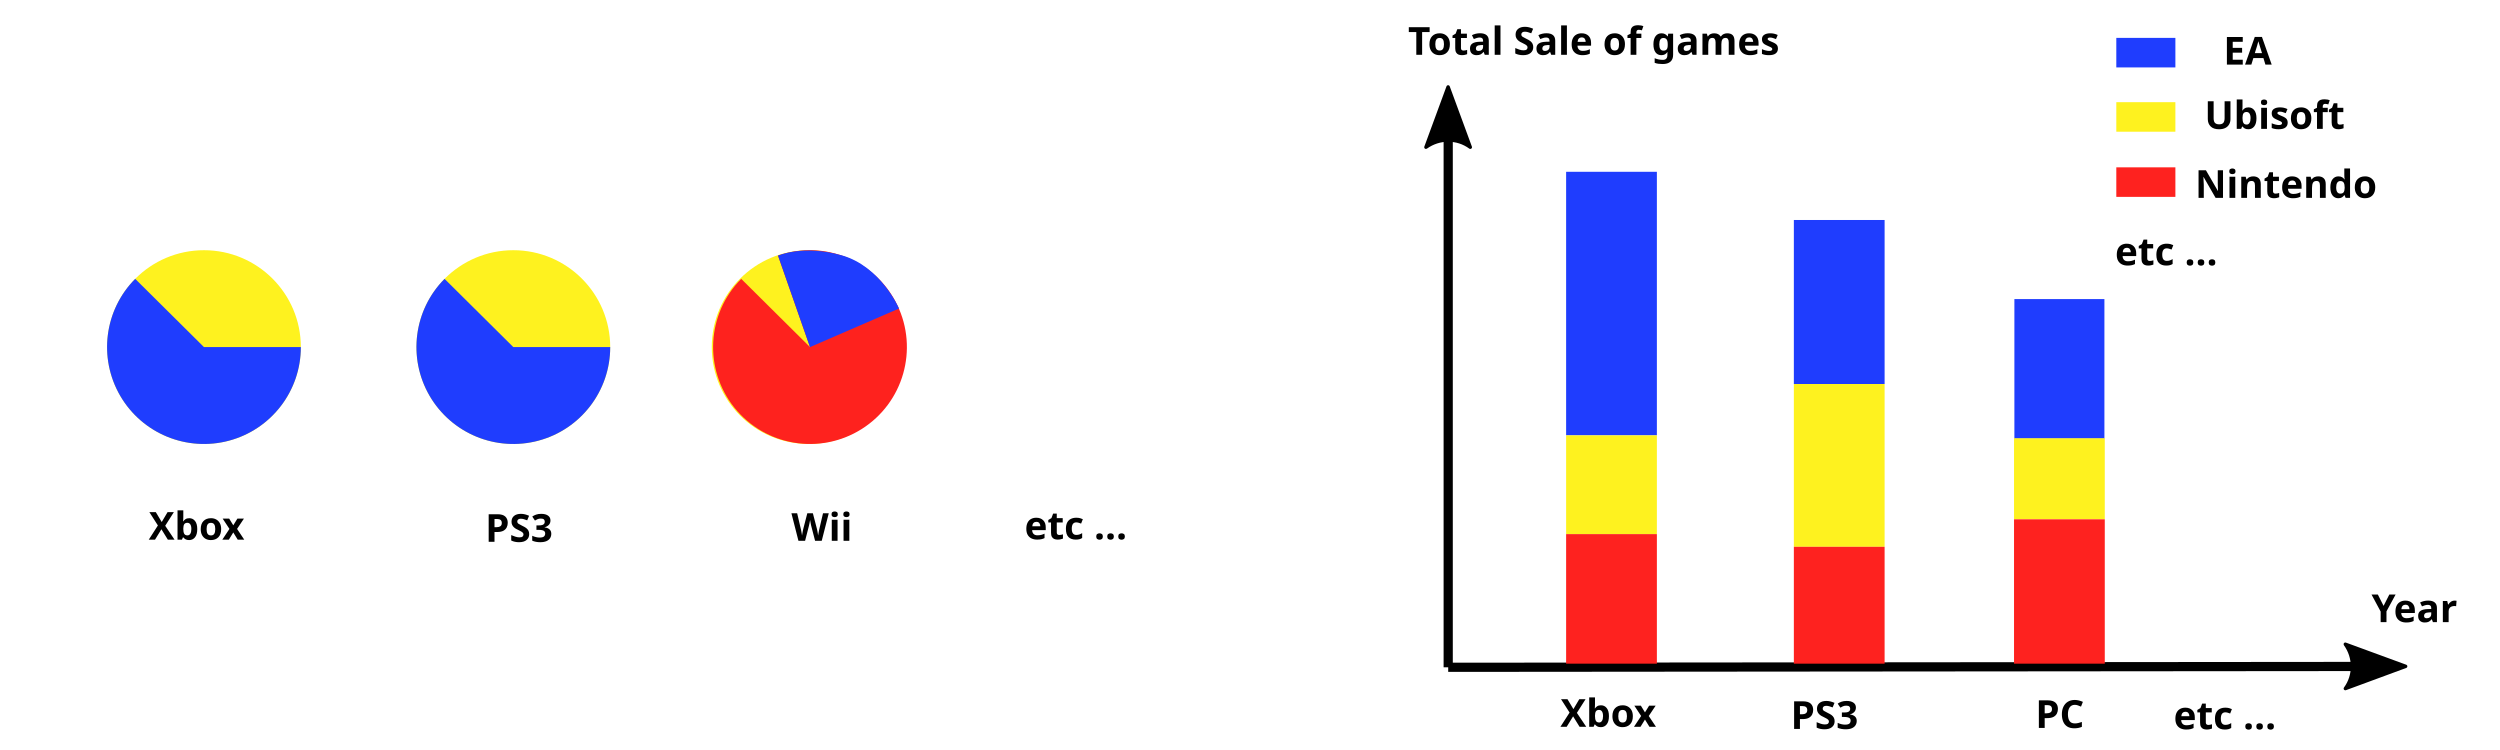
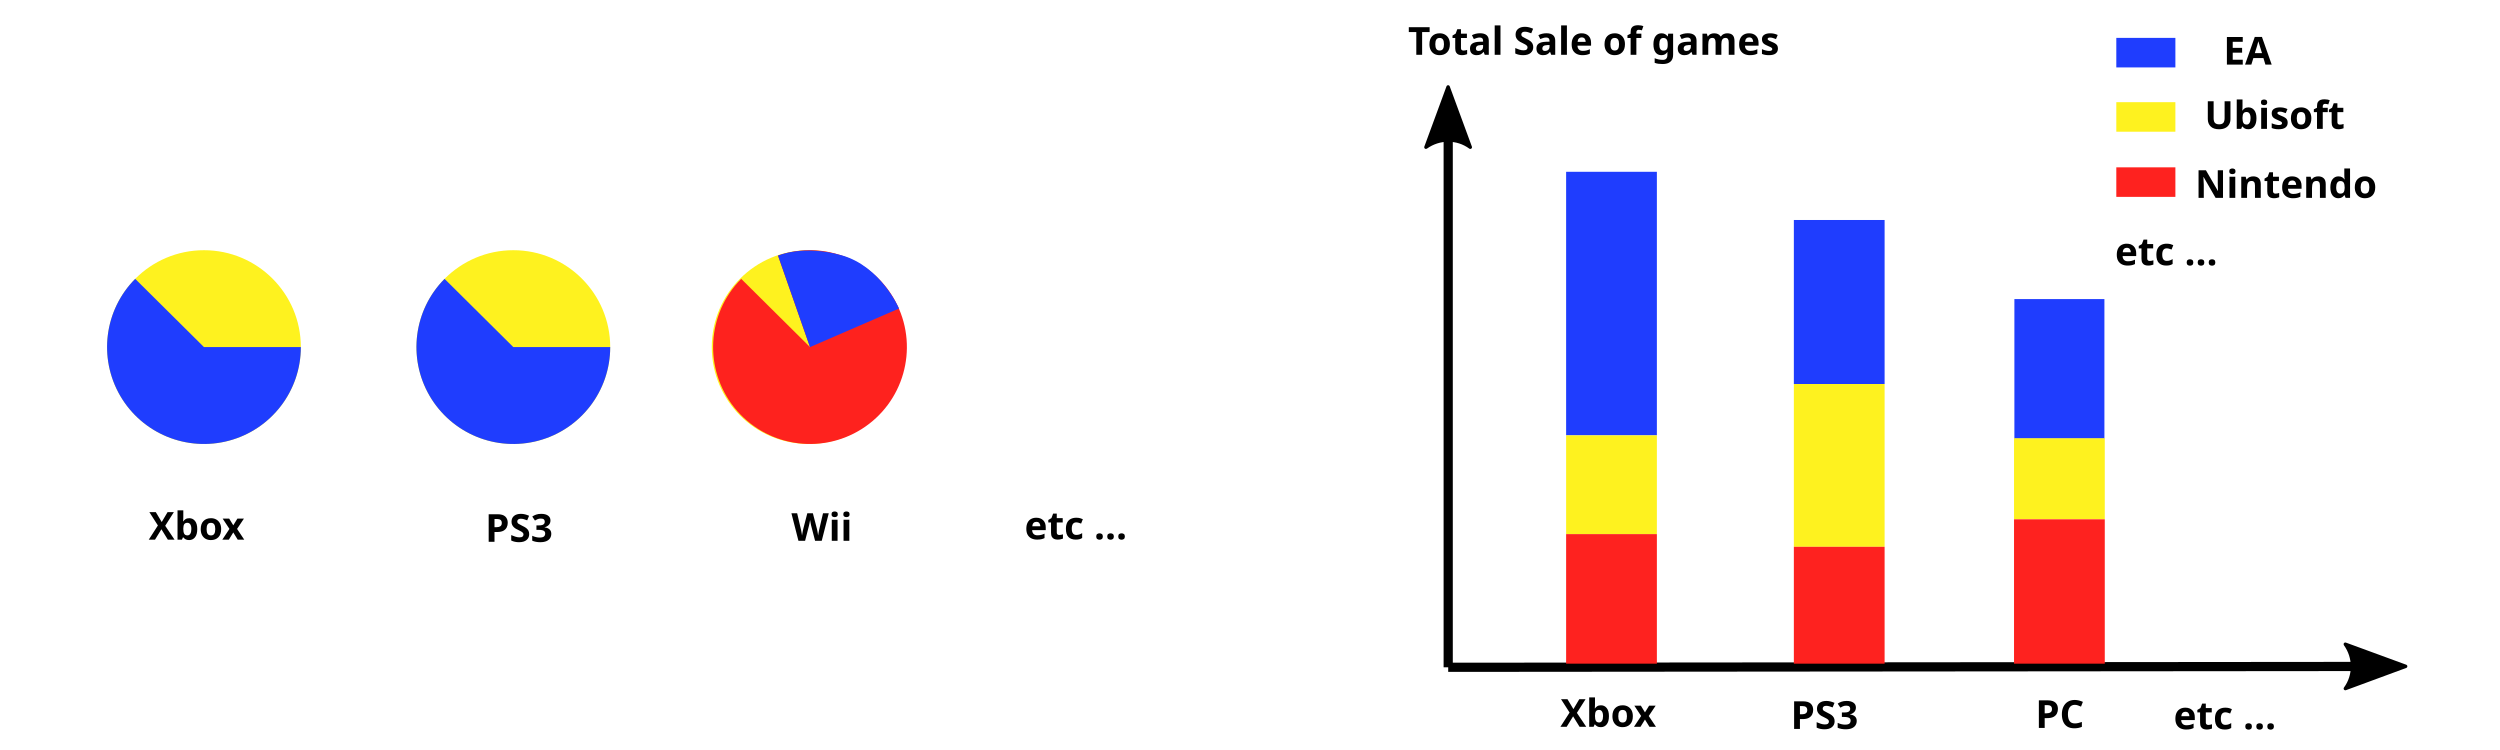
<svg xmlns="http://www.w3.org/2000/svg" width="1000mm" height="300mm" viewBox="0 0 1000 300" version="1.1" id="svg8">
  <defs id="defs2">
    <marker style="overflow:visible" id="marker4698" refX="0" refY="0" orient="auto">
      <path transform="scale(-0.6)" d="M 8.719,4.034 -2.207,0.016 8.719,-4.002 c -1.745,2.372 -1.735,5.617 -6e-7,8.035 z" style="fill:#000000;fill-opacity:1;fill-rule:evenodd;stroke:#000000;stroke-width:0.625;stroke-linejoin:round;stroke-opacity:1" id="path4696" />
    </marker>
    <marker style="overflow:visible" id="marker5135" refX="0" refY="0" orient="auto">
      <path transform="scale(-0.6)" d="M 8.719,4.034 -2.207,0.016 8.719,-4.002 c -1.745,2.372 -1.735,5.617 -6e-7,8.035 z" style="fill:#000000;fill-opacity:1;fill-rule:evenodd;stroke:#000000;stroke-width:0.625;stroke-linejoin:round;stroke-opacity:1" id="path5133" />
    </marker>
    <marker orient="auto" refY="0" refX="0" id="Arrow2Mend" style="overflow:visible">
      <path id="path4810" style="fill:#000000;fill-opacity:1;fill-rule:evenodd;stroke:#000000;stroke-width:0.625;stroke-linejoin:round;stroke-opacity:1" d="M 8.719,4.034 -2.207,0.016 8.719,-4.002 c -1.745,2.372 -1.735,5.617 -6e-7,8.035 z" transform="scale(-0.6)" />
    </marker>
    <marker style="overflow:visible" id="marker8734" refX="0" refY="0" orient="auto">
      <path transform="matrix(-0.3,0,0,-0.3,0.69,0)" d="M 8.719,4.034 -2.207,0.016 8.719,-4.002 c -1.745,2.372 -1.735,5.617 -6e-7,8.035 z" style="fill:#000000;fill-opacity:1;fill-rule:evenodd;stroke:#000000;stroke-width:0.625;stroke-linejoin:round;stroke-opacity:1" id="path8732" />
    </marker>
    <marker orient="auto" refY="0" refX="0" id="marker8670" style="overflow:visible">
      <path id="path8668" style="fill:#000000;fill-opacity:1;fill-rule:evenodd;stroke:#000000;stroke-width:0.625;stroke-linejoin:round;stroke-opacity:1" d="M 8.719,4.034 -2.207,0.016 8.719,-4.002 c -1.745,2.372 -1.735,5.617 -6e-7,8.035 z" transform="matrix(0.3,0,0,0.3,-0.69,0)" />
    </marker>
    <marker orient="auto" refY="0" refX="0" id="marker7503" style="overflow:visible">
      <path id="path7501" style="fill:#000000;fill-opacity:1;fill-rule:evenodd;stroke:#000000;stroke-width:0.625;stroke-linejoin:round;stroke-opacity:1" d="M 8.719,4.034 -2.207,0.016 8.719,-4.002 c -1.745,2.372 -1.735,5.617 -6e-7,8.035 z" transform="matrix(0.3,0,0,0.3,-0.69,0)" />
    </marker>
    <marker orient="auto" refY="0" refX="0" id="Arrow1Send" style="overflow:visible">
      <path id="path4657" d="M 0,0 5,-5 -12.5,0 5,5 Z" style="fill:#000000;fill-opacity:1;fill-rule:evenodd;stroke:#000000;stroke-width:1pt;stroke-opacity:1" transform="matrix(-0.2,0,0,-0.2,-1.2,0)" />
    </marker>
    <marker orient="auto" refY="0" refX="0" id="Arrow2Mstart" style="overflow:visible">
      <path id="path4666" style="fill:#000000;fill-opacity:1;fill-rule:evenodd;stroke:#000000;stroke-width:0.625;stroke-linejoin:round;stroke-opacity:1" d="M 8.719,4.034 -2.207,0.016 8.719,-4.002 c -1.745,2.372 -1.735,5.617 -6e-7,8.035 z" transform="scale(0.6)" />
    </marker>
    <marker orient="auto" refY="0" refX="0" id="Arrow1Lend" style="overflow:visible">
      <path id="path4645" d="M 0,0 5,-5 -12.5,0 5,5 Z" style="fill:#000000;fill-opacity:1;fill-rule:evenodd;stroke:#000000;stroke-width:1pt;stroke-opacity:1" transform="matrix(-0.8,0,0,-0.8,-10,0)" />
    </marker>
  </defs>
  <g id="layer1" transform="translate(16.35852,-23.03715)">
    <path style="fill:none;stroke:#000000;stroke-width:3.678;stroke-linecap:butt;stroke-linejoin:miter;stroke-miterlimit:4;stroke-dasharray:none;stroke-opacity:1;marker-end:url(#Arrow2Mend)" d="M 562.921,289.958 V 62.681" id="path4745" />
    <path id="path5131" d="m 562.921,289.958 378.099,-0.348" style="fill:none;stroke:#000000;stroke-width:3.678;stroke-linecap:butt;stroke-linejoin:miter;stroke-miterlimit:4;stroke-dasharray:none;stroke-opacity:1;marker-end:url(#marker5135)" />
    <text id="text5473" y="44.952" x="546.85" style="font-style:normal;font-variant:normal;font-weight:bold;font-stretch:normal;font-size:15.45px;line-height:1.25;font-family:Purisa;-inkscape-font-specification:'Purisa Bold';letter-spacing:0px;word-spacing:0px;fill:#000000;fill-opacity:1;stroke:none;stroke-width:0.386" xml:space="preserve">
      <tspan style="font-style:normal;font-variant:normal;font-weight:bold;font-stretch:normal;font-family:Purisa;-inkscape-font-specification:'Purisa Bold';stroke-width:0.386" y="44.952" x="546.85" id="tspan5471">Total Sale of games</tspan>
-     </text>
-     <text xml:space="preserve" style="font-style:normal;font-variant:normal;font-weight:bold;font-stretch:normal;font-size:15.45px;line-height:1.25;font-family:Purisa;-inkscape-font-specification:'Purisa Bold';letter-spacing:0px;word-spacing:0px;fill:#000000;fill-opacity:1;stroke:none;stroke-width:0.386" x="932.247" y="271.881" id="text5603">
-       <tspan id="tspan5601" x="932.247" y="271.881" style="font-style:normal;font-variant:normal;font-weight:bold;font-stretch:normal;font-family:Purisa;-inkscape-font-specification:'Purisa Bold';stroke-width:0.386">Year</tspan>
    </text>
    <rect style="opacity:1;fill:#1f3dfe;fill-opacity:1;stroke:none;stroke-width:3.678;stroke-linecap:square;stroke-linejoin:miter;stroke-miterlimit:4;stroke-dasharray:none;stroke-dashoffset:0;stroke-opacity:1" id="rect5605" width="23.631" height="11.816" x="830.165" y="38.191" />
    <text id="text5609" y="313.747" x="607.819" style="font-style:normal;font-variant:normal;font-weight:bold;font-stretch:normal;font-size:15.45px;line-height:1.25;font-family:Purisa;-inkscape-font-specification:'Purisa Bold';letter-spacing:0px;word-spacing:0px;fill:#000000;fill-opacity:1;stroke:none;stroke-width:0.386" xml:space="preserve">
      <tspan style="font-style:normal;font-variant:normal;font-weight:bold;font-stretch:normal;font-family:Purisa;-inkscape-font-specification:'Purisa Bold';stroke-width:0.386" y="313.747" x="607.819" id="tspan5607">Xbox</tspan>
    </text>
    <rect y="63.907" x="830.165" height="11.816" width="23.631" id="rect5611" style="opacity:1;fill:#fef21f;fill-opacity:1;stroke:none;stroke-width:3.678;stroke-linecap:square;stroke-linejoin:miter;stroke-miterlimit:4;stroke-dasharray:none;stroke-dashoffset:0;stroke-opacity:1" />
    <text xml:space="preserve" style="font-style:normal;font-variant:normal;font-weight:bold;font-stretch:normal;font-size:15.45px;line-height:1.25;font-family:Purisa;-inkscape-font-specification:'Purisa Bold';letter-spacing:0px;word-spacing:0px;fill:#000000;fill-opacity:1;stroke:none;stroke-width:0.386" x="699.899" y="314.597" id="text5615">
      <tspan id="tspan5613" x="699.899" y="314.597" style="font-style:normal;font-variant:normal;font-weight:bold;font-stretch:normal;font-family:Purisa;-inkscape-font-specification:'Purisa Bold';stroke-width:0.386">PS3</tspan>
    </text>
    <rect style="opacity:1;fill:#fe221f;fill-opacity:0.996;stroke:none;stroke-width:3.678;stroke-linecap:square;stroke-linejoin:miter;stroke-miterlimit:4;stroke-dasharray:none;stroke-dashoffset:0;stroke-opacity:1" id="rect5617" width="23.631" height="11.816" x="830.165" y="89.971" />
    <text id="text5621" y="314.203" x="797.795" style="font-style:normal;font-variant:normal;font-weight:bold;font-stretch:normal;font-size:15.45px;line-height:1.25;font-family:Purisa;-inkscape-font-specification:'Purisa Bold';letter-spacing:0px;word-spacing:0px;fill:#000000;fill-opacity:1;stroke:none;stroke-width:0.386" xml:space="preserve">
      <tspan style="font-style:normal;font-variant:normal;font-weight:bold;font-stretch:normal;font-family:Purisa;-inkscape-font-specification:'Purisa Bold';stroke-width:0.386" y="314.203" x="797.795" id="tspan5619">PC</tspan>
    </text>
    <text xml:space="preserve" style="font-style:normal;font-variant:normal;font-weight:bold;font-stretch:normal;font-size:15.45px;line-height:1.25;font-family:Purisa;-inkscape-font-specification:'Purisa Bold';letter-spacing:0px;word-spacing:0px;fill:#000000;fill-opacity:1;stroke:none;stroke-width:0.386" x="853.088" y="314.699" id="text5625">
      <tspan id="tspan5623" x="853.088" y="314.699" style="font-style:normal;font-variant:normal;font-weight:bold;font-stretch:normal;font-family:Purisa;-inkscape-font-specification:'Purisa Bold';stroke-width:0.386">etc ...</tspan>
    </text>
    <rect y="91.756" x="610.091" height="105.426" width="36.3" id="rect5731" style="opacity:1;fill:#1f3dfe;fill-opacity:1;stroke:none;stroke-width:13.615;stroke-linecap:square;stroke-linejoin:miter;stroke-miterlimit:4;stroke-dasharray:none;stroke-dashoffset:0;stroke-opacity:1" />
    <rect style="opacity:1;fill:#fef21f;fill-opacity:1;stroke:none;stroke-width:8.334;stroke-linecap:square;stroke-linejoin:miter;stroke-miterlimit:4;stroke-dasharray:none;stroke-dashoffset:0;stroke-opacity:1" id="rect5733" width="36.3" height="39.503" x="610.091" y="197.182" />
    <rect y="236.685" x="610.091" height="51.817" width="36.3" id="rect5735" style="opacity:1;fill:#fe221f;fill-opacity:0.996;stroke:none;stroke-width:9.545;stroke-linecap:square;stroke-linejoin:miter;stroke-miterlimit:4;stroke-dasharray:none;stroke-dashoffset:0;stroke-opacity:1" />
    <rect style="opacity:1;fill:#1f3dfe;fill-opacity:1;stroke:none;stroke-width:10.741;stroke-linecap:square;stroke-linejoin:miter;stroke-miterlimit:4;stroke-dasharray:none;stroke-dashoffset:0;stroke-opacity:1" id="rect5737" width="36.3" height="65.614" x="701.183" y="111.033" />
    <rect y="176.647" x="701.183" height="65.115" width="36.3" id="rect5739" style="opacity:1;fill:#fef21f;fill-opacity:1;stroke:none;stroke-width:10.7;stroke-linecap:square;stroke-linejoin:miter;stroke-miterlimit:4;stroke-dasharray:none;stroke-dashoffset:0;stroke-opacity:1" />
    <rect style="opacity:1;fill:#fe221f;fill-opacity:0.996;stroke:none;stroke-width:9.066;stroke-linecap:square;stroke-linejoin:miter;stroke-miterlimit:4;stroke-dasharray:none;stroke-dashoffset:0;stroke-opacity:1" id="rect5741" width="36.3" height="46.74" x="701.183" y="241.762" />
    <text id="text5745" y="48.88" x="873.012" style="font-style:normal;font-variant:normal;font-weight:bold;font-stretch:normal;font-size:15.45px;line-height:1.25;font-family:Purisa;-inkscape-font-specification:'Purisa Bold';letter-spacing:0px;word-spacing:0px;fill:#000000;fill-opacity:1;stroke:none;stroke-width:0.386" xml:space="preserve">
      <tspan style="font-style:normal;font-variant:normal;font-weight:bold;font-stretch:normal;font-family:Purisa;-inkscape-font-specification:'Purisa Bold';stroke-width:0.386" y="48.88" x="873.012" id="tspan5743">EA</tspan>
    </text>
    <text xml:space="preserve" style="font-style:normal;font-variant:normal;font-weight:bold;font-stretch:normal;font-size:15.45px;line-height:1.25;font-family:Purisa;-inkscape-font-specification:'Purisa Bold';letter-spacing:0px;word-spacing:0px;fill:#000000;fill-opacity:1;stroke:none;stroke-width:0.386" x="865.453" y="74.583" id="text5749">
      <tspan id="tspan5747" x="865.453" y="74.583" style="font-style:normal;font-variant:normal;font-weight:bold;font-stretch:normal;font-family:Purisa;-inkscape-font-specification:'Purisa Bold';stroke-width:0.386">Ubisoft</tspan>
    </text>
    <text id="text5753" y="102.175" x="861.673" style="font-style:normal;font-variant:normal;font-weight:bold;font-stretch:normal;font-size:15.45px;line-height:1.25;font-family:Purisa;-inkscape-font-specification:'Purisa Bold';letter-spacing:0px;word-spacing:0px;fill:#000000;fill-opacity:1;stroke:none;stroke-width:0.386" xml:space="preserve">
      <tspan style="font-style:normal;font-variant:normal;font-weight:bold;font-stretch:normal;font-family:Purisa;-inkscape-font-specification:'Purisa Bold';stroke-width:0.386" y="102.175" x="861.673" id="tspan5751">Nintendo</tspan>
    </text>
    <flowRoot xml:space="preserve" id="flowRoot5755" style="fill:black;fill-opacity:1;stroke:none;font-family:sans-serif;font-style:normal;font-weight:normal;font-size:40px;line-height:1.25;letter-spacing:0px;word-spacing:0px">
      <flowRegion id="flowRegion5757">
        <rect id="rect5759" width="840" height="604.286" x="3168.572" y="295.287" />
      </flowRegion>
      <flowPara id="flowPara5761" />
    </flowRoot>
    <text id="text5765" y="129.112" x="829.653" style="font-style:normal;font-variant:normal;font-weight:bold;font-stretch:normal;font-size:15.45px;line-height:1.25;font-family:Purisa;-inkscape-font-specification:'Purisa Bold';letter-spacing:0px;word-spacing:0px;fill:#000000;fill-opacity:1;stroke:none;stroke-width:0.386" xml:space="preserve">
      <tspan style="font-style:normal;font-variant:normal;font-weight:bold;font-stretch:normal;font-family:Purisa;-inkscape-font-specification:'Purisa Bold';stroke-width:0.386" y="129.112" x="829.653" id="tspan5763">etc ...</tspan>
    </text>
    <rect y="142.669" x="789.398" height="55.83" width="36.008" id="rect5767" style="opacity:1;fill:#1f3dfe;fill-opacity:1;stroke:none;stroke-width:9.868;stroke-linecap:square;stroke-linejoin:miter;stroke-miterlimit:4;stroke-dasharray:none;stroke-dashoffset:0;stroke-opacity:1" />
    <rect style="opacity:1;fill:#fef21f;fill-opacity:1;stroke:none;stroke-width:7.55;stroke-linecap:square;stroke-linejoin:miter;stroke-miterlimit:4;stroke-dasharray:none;stroke-dashoffset:0;stroke-opacity:1" id="rect5769" width="36.3" height="32.421" x="789.252" y="198.339" />
    <rect y="230.76" x="789.252" height="57.742" width="36.3" id="rect5771" style="opacity:1;fill:#fe221f;fill-opacity:0.996;stroke:none;stroke-width:10.076;stroke-linecap:square;stroke-linejoin:miter;stroke-miterlimit:4;stroke-dasharray:none;stroke-dashoffset:0;stroke-opacity:1" />
    <text xml:space="preserve" style="font-style:normal;font-variant:normal;font-weight:bold;font-stretch:normal;font-size:15.45px;line-height:1.25;font-family:Purisa;-inkscape-font-specification:'Purisa Bold';letter-spacing:0px;word-spacing:0px;fill:#000000;fill-opacity:1;stroke:none;stroke-width:0.386" x="43.146" y="238.912" id="text4792">
      <tspan id="tspan4790" x="43.146" y="238.912" style="font-style:normal;font-variant:normal;font-weight:bold;font-stretch:normal;font-family:Purisa;-inkscape-font-specification:'Purisa Bold';stroke-width:0.386">Xbox</tspan>
    </text>
    <text id="text4796" y="239.762" x="177.723" style="font-style:normal;font-variant:normal;font-weight:bold;font-stretch:normal;font-size:15.45px;line-height:1.25;font-family:Purisa;-inkscape-font-specification:'Purisa Bold';letter-spacing:0px;word-spacing:0px;fill:#000000;fill-opacity:1;stroke:none;stroke-width:0.386" xml:space="preserve">
      <tspan style="font-style:normal;font-variant:normal;font-weight:bold;font-stretch:normal;font-family:Purisa;-inkscape-font-specification:'Purisa Bold';stroke-width:0.386" y="239.762" x="177.723" id="tspan4794">PS3</tspan>
    </text>
    <text xml:space="preserve" style="font-style:normal;font-variant:normal;font-weight:bold;font-stretch:normal;font-size:15.45px;line-height:1.25;font-family:Purisa;-inkscape-font-specification:'Purisa Bold';letter-spacing:0px;word-spacing:0px;fill:#000000;fill-opacity:1;stroke:none;stroke-width:0.386" x="300.208" y="239.367" id="text4800">
      <tspan id="tspan4798" x="300.208" y="239.367" style="font-style:normal;font-variant:normal;font-weight:bold;font-stretch:normal;font-family:Purisa;-inkscape-font-specification:'Purisa Bold';stroke-width:0.386">Wii</tspan>
    </text>
    <circle style="opacity:1;fill:#fef21f;fill-opacity:1;stroke:none;stroke-width:4;stroke-linecap:square;stroke-linejoin:miter;stroke-miterlimit:4;stroke-dasharray:none;stroke-dashoffset:0;stroke-opacity:1" id="path4802" cx="65.227" cy="161.874" r="38.754" />
    <path id="circle4804" style="opacity:1;fill:#1f3dfe;fill-opacity:1;stroke:none;stroke-width:4;stroke-linecap:square;stroke-linejoin:miter;stroke-miterlimit:4;stroke-dasharray:none;stroke-dashoffset:0;stroke-opacity:1" d="M 103.981,161.874 A 38.754,38.754 0 0 1 75.305,199.294 38.754,38.754 0 0 1 31.715,181.337 38.754,38.754 0 0 1 37.718,134.576 l 27.509,27.297 z" />
    <circle r="38.754" cy="161.874" cx="188.973" id="circle4806" style="opacity:1;fill:#fef21f;fill-opacity:1;stroke:none;stroke-width:4;stroke-linecap:square;stroke-linejoin:miter;stroke-miterlimit:4;stroke-dasharray:none;stroke-dashoffset:0;stroke-opacity:1" />
    <path d="m 227.727,161.874 a 38.754,38.754 0 0 1 -28.676,37.421 38.754,38.754 0 0 1 -43.59,-17.957 38.754,38.754 0 0 1 6.003,-46.761 l 27.509,27.297 z" style="opacity:1;fill:#1f3dfe;fill-opacity:1;stroke:none;stroke-width:4;stroke-linecap:square;stroke-linejoin:miter;stroke-miterlimit:4;stroke-dasharray:none;stroke-dashoffset:0;stroke-opacity:1" id="path4808" />
    <circle style="opacity:1;fill:#fef21f;fill-opacity:1;stroke:none;stroke-width:4;stroke-linecap:square;stroke-linejoin:miter;stroke-miterlimit:4;stroke-dasharray:none;stroke-dashoffset:0;stroke-opacity:1" id="circle4810" cx="307.106" cy="161.874" r="38.754" />
    <path id="path4812" style="opacity:1;fill:#fe221f;fill-opacity:0.996;stroke:none;stroke-width:4;stroke-linecap:square;stroke-linejoin:miter;stroke-miterlimit:4;stroke-dasharray:none;stroke-dashoffset:0;stroke-opacity:1" d="m 294.851,125.291 a 38.754,38.754 0 0 1 47.693,19.742 38.754,38.754 0 0 1 -14.227,49.618 38.754,38.754 0 0 1 -50.908,-8.529 38.754,38.754 0 0 1 2.722,-51.546 l 27.509,27.297 z" />
    <path style="fill:#1f3dfe;fill-opacity:1;stroke:none;stroke-width:0.265px;stroke-linecap:butt;stroke-linejoin:miter;stroke-opacity:1" d="m 307.64,161.874 -12.789,-36.583 c 0,0 9.983,-4.51 25.551,-0.1 15.568,4.41 22.852,21.248 22.852,21.248 z" id="path4814" />
    <text xml:space="preserve" style="font-style:normal;font-variant:normal;font-weight:bold;font-stretch:normal;font-size:15.45px;line-height:1.25;font-family:Purisa;-inkscape-font-specification:'Purisa Bold';letter-spacing:0px;word-spacing:0px;fill:#000000;fill-opacity:1;stroke:none;stroke-width:0.386" x="393.469" y="238.725" id="text4818">
      <tspan id="tspan4816" x="393.469" y="238.725" style="font-style:normal;font-variant:normal;font-weight:bold;font-stretch:normal;font-family:Purisa;-inkscape-font-specification:'Purisa Bold';stroke-width:0.386">etc ...</tspan>
    </text>
  </g>
</svg>
